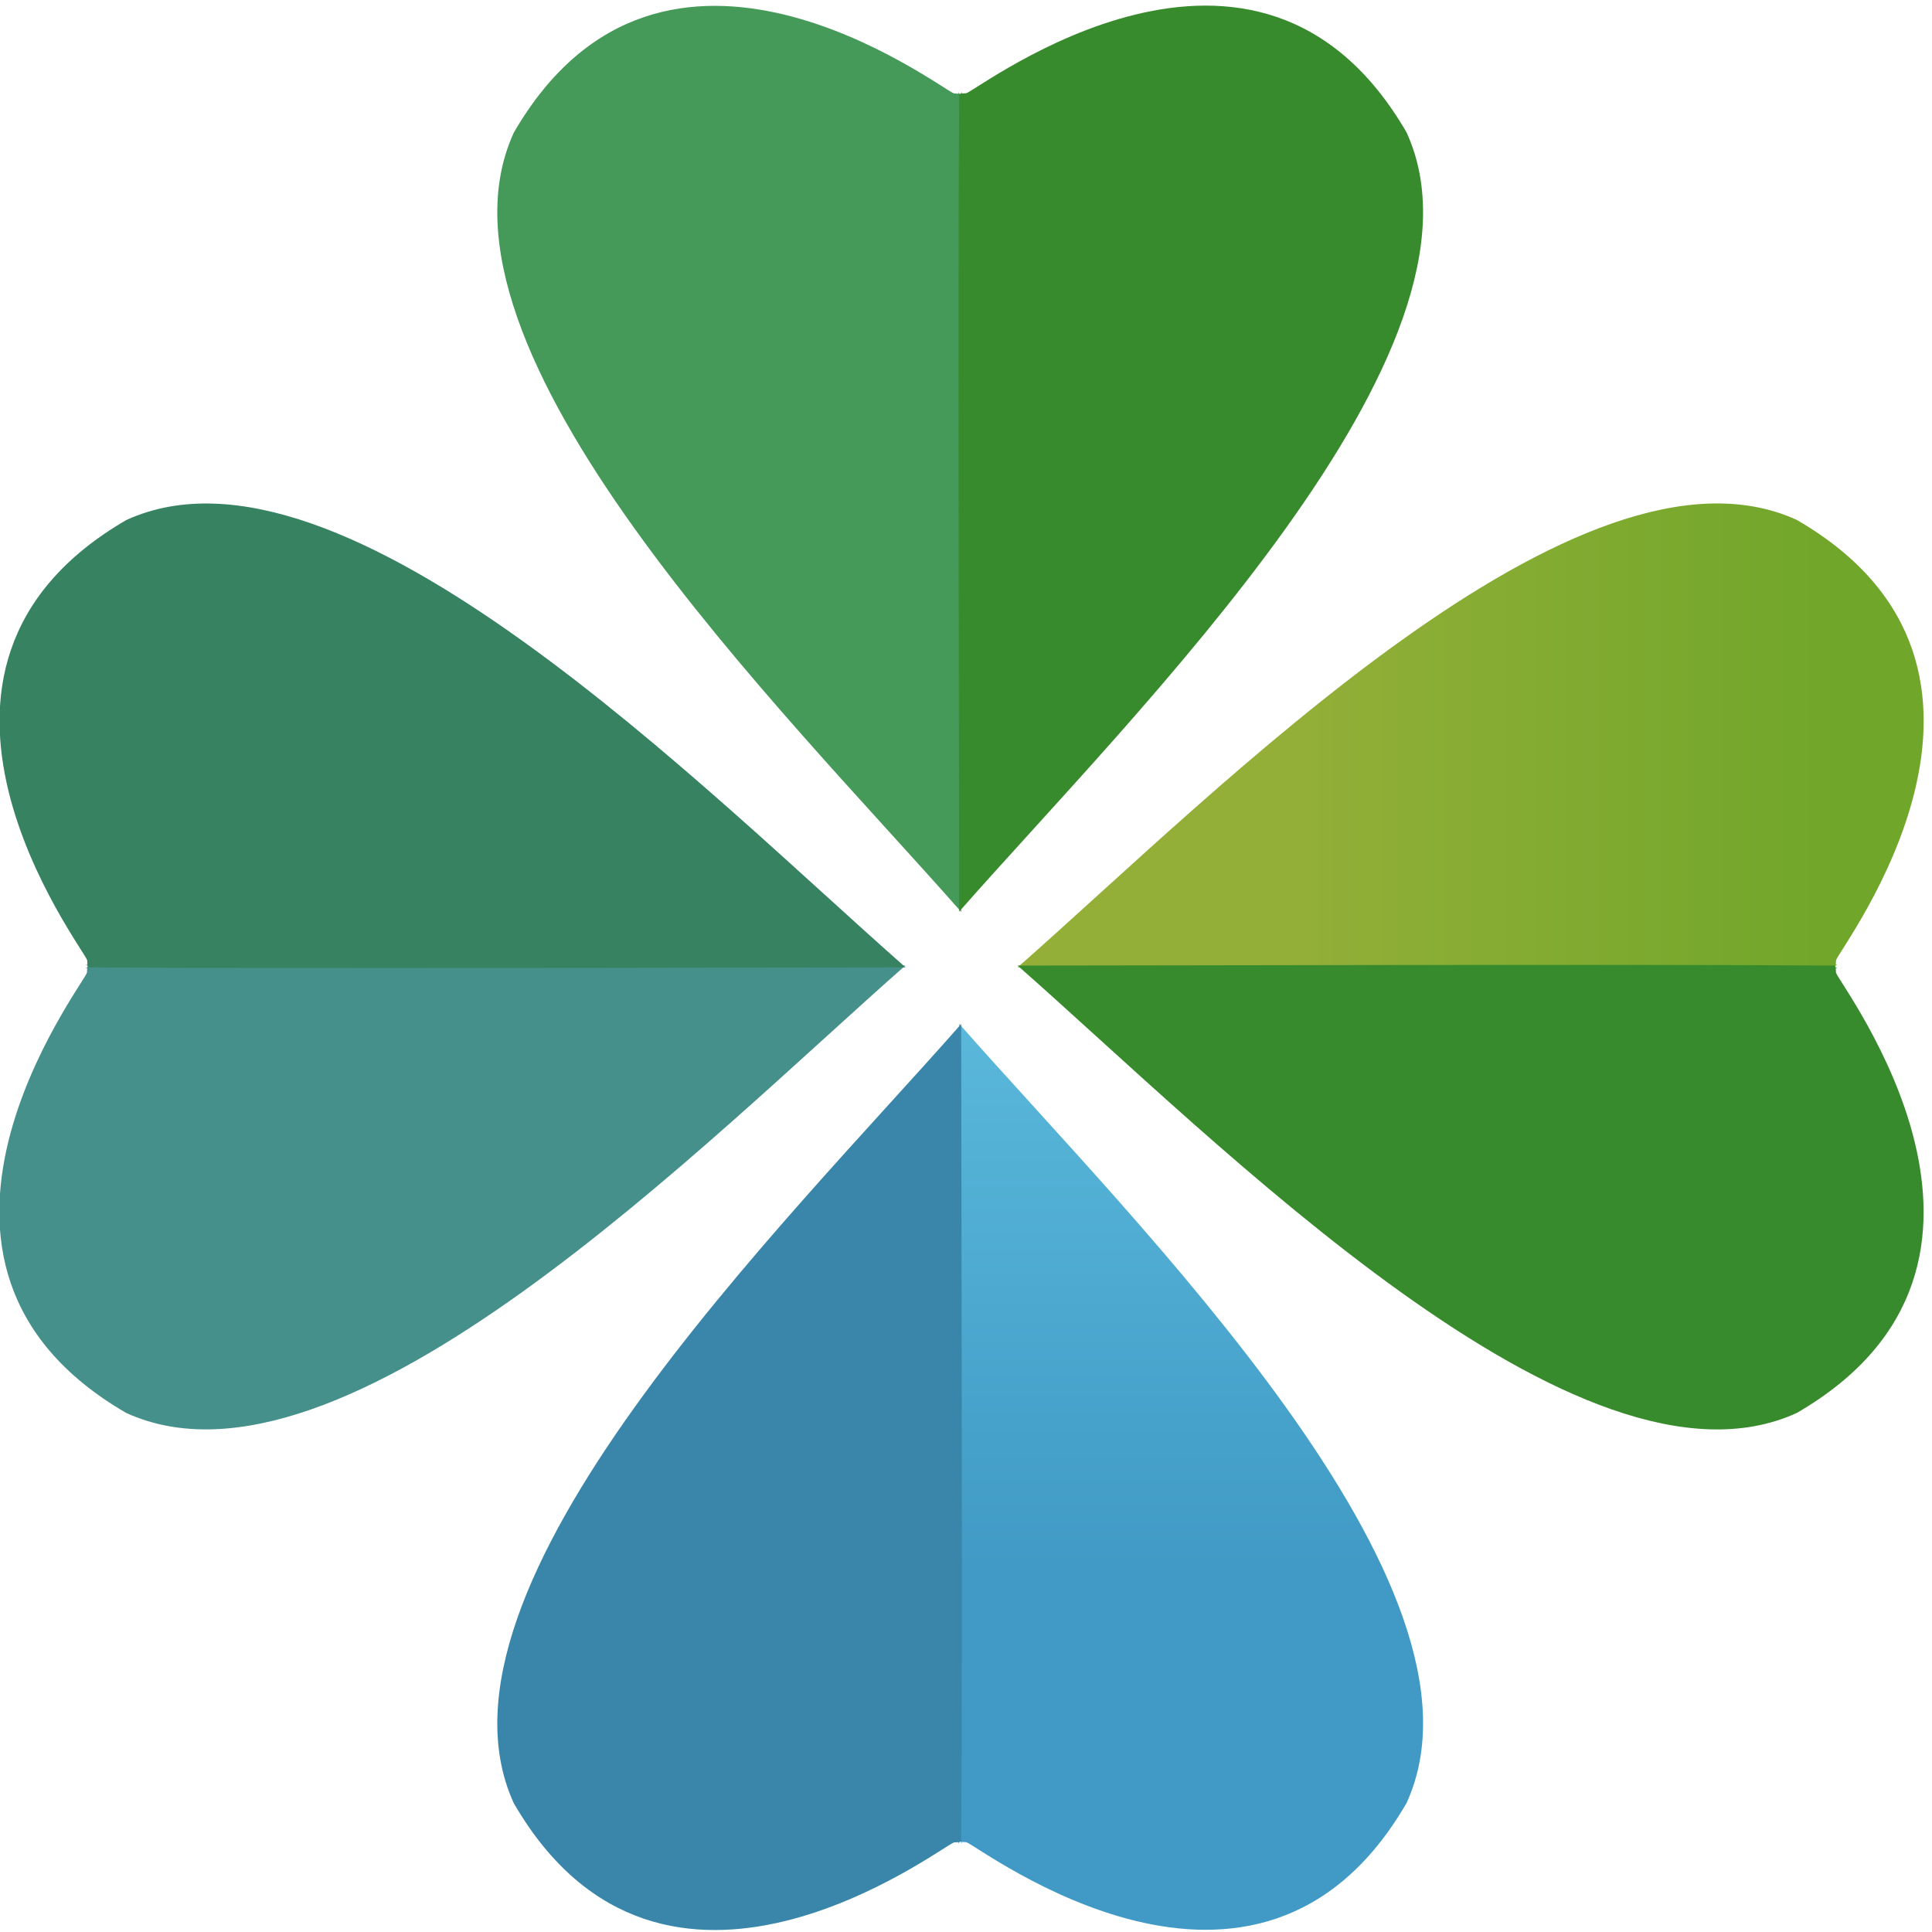
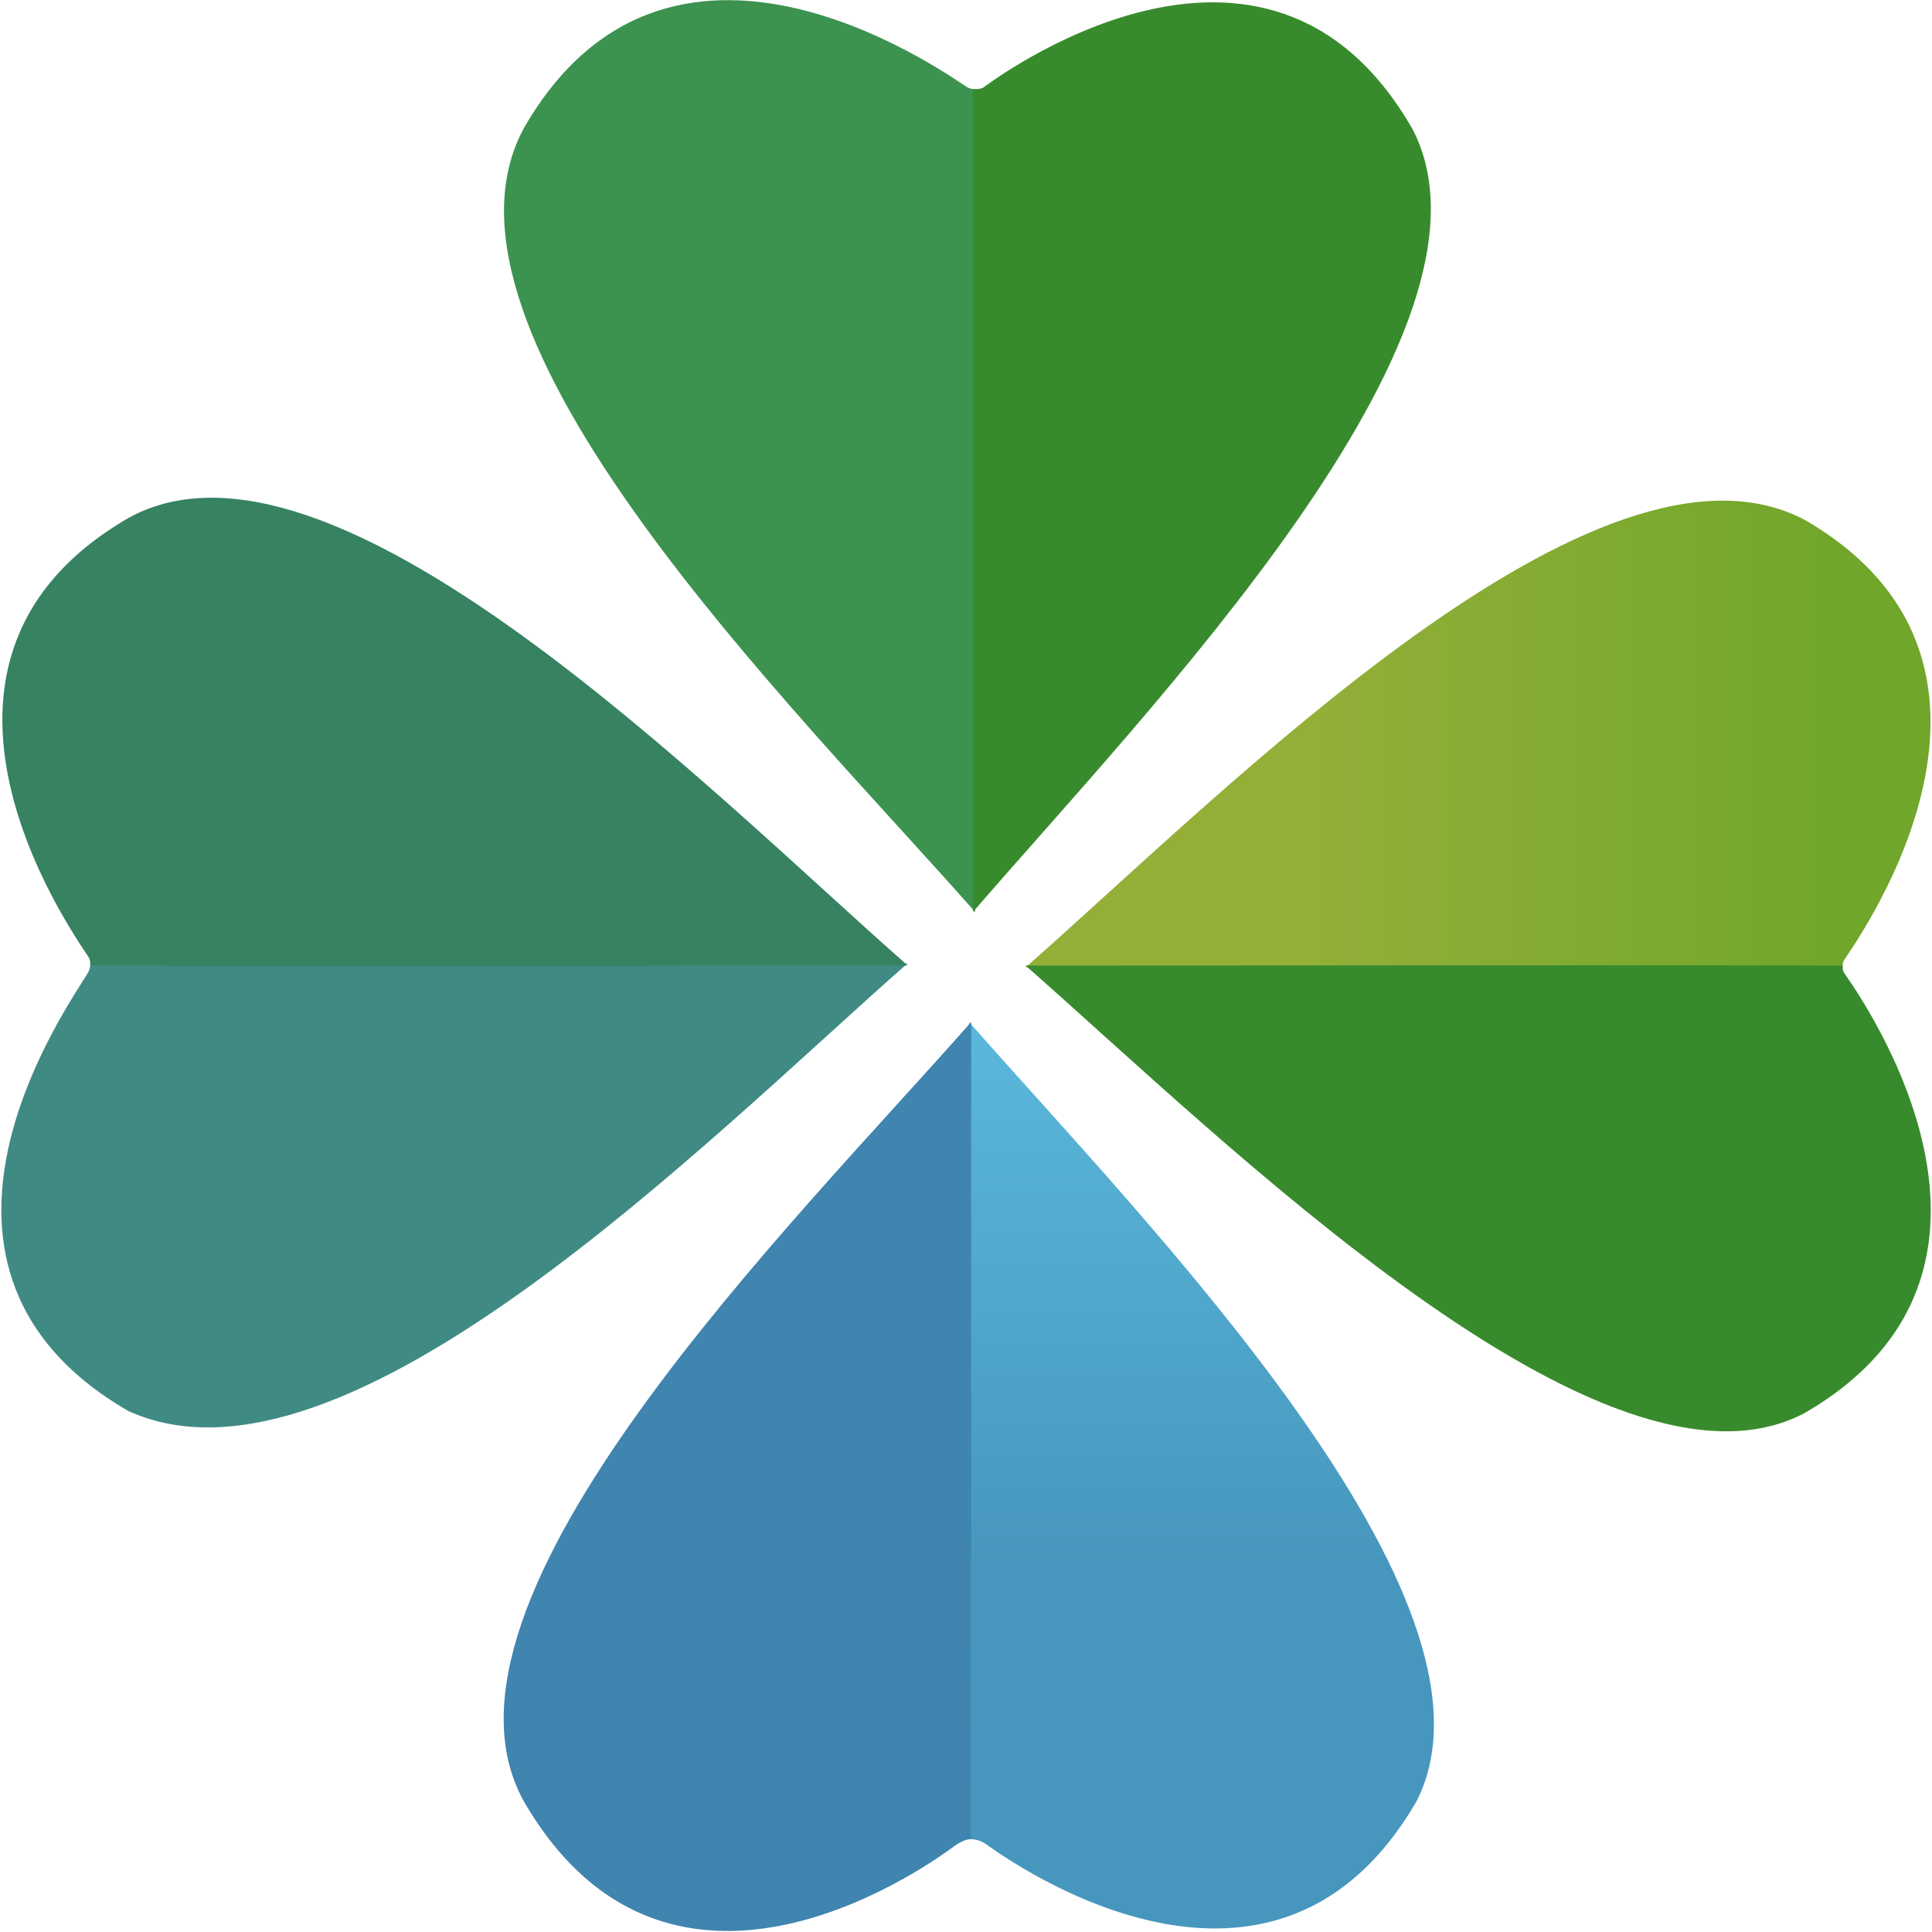
- <svg xmlns="http://www.w3.org/2000/svg" xmlns:xlink="http://www.w3.org/1999/xlink" id="misyst-logo" width="100%" height="100%" viewBox="0 0 171 171">
+ <svg xmlns="http://www.w3.org/2000/svg" id="misyst-logo" version="1.1" viewBox="0 0 171 171">
  <defs>
-     <linearGradient id="gradient-1-0" gradientUnits="userSpaceOnUse" x1="20.559" y1="0" x2="20.559" y2="80.371" xlink:href="#gradient-1" />
-     <linearGradient id="gradient-1">
-       <stop offset="0.4" style="stop-color: rgb(112,166,42);" />
-       <stop offset="1" style="stop-color: rgb(147,175,56);" />
+     <linearGradient id="gradient-1-0" x1="20.559" x2="20.559" y2="80.371" gradientTransform="rotate(90 130.79 65.19)" gradientUnits="userSpaceOnUse">
+       <stop stop-color="#70a62a" offset=".4" />
+       <stop stop-color="#93af38" offset="1" />
    </linearGradient>
-     <linearGradient id="gradient-2-0" gradientUnits="userSpaceOnUse" x1="105.668" y1="90.331" x2="105.668" y2="170.522" xlink:href="#gradient-2" />
-     <linearGradient id="gradient-2">
-       <stop offset="0.4" style="stop-color: rgb(64,154,197);" />
-       <stop offset="1" style="stop-color: rgb(90,184,219);" />
+     <linearGradient id="gradient-2-0" x1="105.67" x2="105.67" y1="90.331" y2="170.52" gradientTransform="rotate(180 106.11 130.34)" gradientUnits="userSpaceOnUse">
+       <stop stop-color="#4796bd" offset=".4" />
+       <stop stop-color="#5ab8db" offset="1" />
    </linearGradient>
  </defs>
-   <g id="layer1" transform="translate(0 0)">
-     <g id="g1" transform="translate(-.27213 .28257)">
-       <path id="path-1" d="M 150.939 104.932 C 135.404 87.267 102.592 55.125 111.339 35.966 C 124.559 13.155 149.111 32.104 150.302 32.493 C 151.353 32.605 150.197 32.17 150.939 32.613 C 151.072 51.248 150.937 94.639 150.939 104.932 Z" style="fill: url(#gradient-1-0);" transform="matrix(0, 1, -1, 0, 195.2752, -65.60308)" />
-       <path id="path-2" d="M 150.933 65.582 C 135.398 83.247 102.586 115.389 111.333 134.548 C 124.553 157.359 149.105 138.41 150.296 138.022 C 151.347 137.909 150.19 138.344 150.933 137.901 C 151.066 119.266 150.931 75.876 150.933 65.582 Z" style="fill: rgb(56,139,44);" transform="matrix(0, -1, 1, 0, 24.7552, 236.1111)" />
-       <path id="path-3" d="M 126.168 170.522 C 110.633 152.858 77.821 120.716 86.568 101.556 C 99.788 78.746 124.34 97.694 125.531 98.083 C 126.582 98.196 125.426 97.76 126.168 98.204 C 126.301 116.839 126.166 160.229 126.168 170.522 Z" style="fill: url(#gradient-2-0);" transform="matrix(-1, 0, 0, -1, 211.3363, 260.8526)" />
-       <path id="path-4" d="M 85.346 90.351 C 69.811 108.016 37 140.157 45.746 159.317 C 58.966 182.127 83.519 163.179 84.709 162.79 C 85.76 162.677 84.604 163.113 85.346 162.669 C 85.48 144.034 85.344 100.644 85.346 90.351 Z" style="fill: rgb(57,134,170);" />
-       <path id="path-5" d="M 60.811 145.77 C 45.276 128.105 12.464 95.963 21.211 76.803 C 34.431 53.993 58.984 72.942 60.174 73.33 C 61.225 73.443 60.069 73.008 60.811 73.451 C 60.945 92.086 60.809 135.476 60.811 145.77 Z" style="fill: rgb(69,144,138);" transform="matrix(0, -1, 1, 0, -65.36256, 145.9853)" />
-       <path id="path-6" d="M 60.83 24.745 C 45.295 42.41 12.484 74.552 21.23 93.711 C 34.45 116.522 59.003 97.573 60.193 97.185 C 61.244 97.072 60.088 97.507 60.83 97.064 C 60.964 78.429 60.828 35.039 60.83 24.745 Z" style="fill: rgb(54,130,97);" transform="matrix(0, 1, -1, 0, 105.1715, 24.51044)" />
-       <path id="path-7" d="M 85.346 80.427 C 69.811 62.762 37 30.62 45.746 11.46 C 58.966 -11.35 83.519 7.599 84.709 7.987 C 85.76 8.1 84.604 7.665 85.346 8.108 C 85.48 26.743 85.344 70.133 85.346 80.427 Z" style="fill: rgb(69,154,89);" />
-       <path id="path-8" d="M 126.167 0.214 C 110.632 17.879 77.82 50.021 86.567 69.181 C 99.787 91.991 124.34 73.042 125.53 72.654 C 126.581 72.541 125.425 72.976 126.167 72.533 C 126.301 53.898 126.165 10.508 126.167 0.214 Z" style="fill: rgb(56,139,44);" transform="matrix(-1, 0, 0, -1, 211.3348, 80.62014)" />
+   <g transform="translate(0)">
+     <g transform="translate(-.27213 .28257)">
+       <path d="m91.05 85.336c17.665-15.535 50.709-49.249 68.966-39.6 22.811 13.22 3.473 38.772 3.473 38.963-0.043 0.093-0.128 0.227-0.128 0.633-8.921 0-64.668 4e-3 -72.311 4e-3z" fill="url(#gradient-1-0)" />
+       <path d="m91.044 85.178c17.665 15.535 51.311 48.949 68.966 39.6 22.811-13.22 3.58-38.728 3.474-38.963-0.124-0.228-0.121-0.33-0.121-0.637-6.616-0.047-62.555 2e-3 -72.319 0z" fill="#388b2c" />
+       <path d="m86.048 90.181c15.535 17.664 48.648 51.235 39.6 68.966-13.22 22.81-37.85 3.932-38.172 3.746-0.334-0.193-0.726-0.394-1.428-0.394-0.056-7.86 2e-3 -63.262 0-72.318z" fill="url(#gradient-2-0)" />
+       <path d="m86.23 90.174c-15.535 17.665-49.496 51.093-39.6 68.966 13.22 22.81 37.055 4.746 38.145 3.948 0.443-0.301 1.003-0.596 1.447-0.596 0-9.098 0.006-61.495 0.008-72.318z" fill="#4084b0" />
+       <path d="m80.584 84.998c-17.665 15.535-49.807 48.347-68.967 39.6-22.81-13.22-3.861-37.773-3.473-38.963 0.062-0.129 0.121-0.422 0.121-0.637h72.319z" fill="#408a84" />
+       <path d="m80.603 85.164c-17.665-15.535-50.935-49.549-68.966-39.6-22.811 13.22-3.596 38.503-3.474 38.963 0.093 0.176 0.101 0.432 0.101 0.637 18.635 0.134 62.045-2e-3 72.339 0z" fill="#368261" />
+       <path d="m86.586 80.447c-15.652-17.796-49.921-51.312-39.897-69.477 13.319-22.98 38.792-3.623 39.255-3.5 0.177 0.094 0.432 0.145 0.638 0.145 0.135 18.773 0.002 62.461 0.004 72.831z" fill="#3b934f" stroke-width="1.007" />
+       <path d="m86.389 80.437c15.28-17.724 48.07-51.342 38.949-69.208-13.003-22.886-37.712-3.975-37.981-3.803-0.225 0.184-0.752 0.186-0.969 0.18z" fill="#388b2c" stroke-width=".993" />
    </g>
  </g>
</svg>
